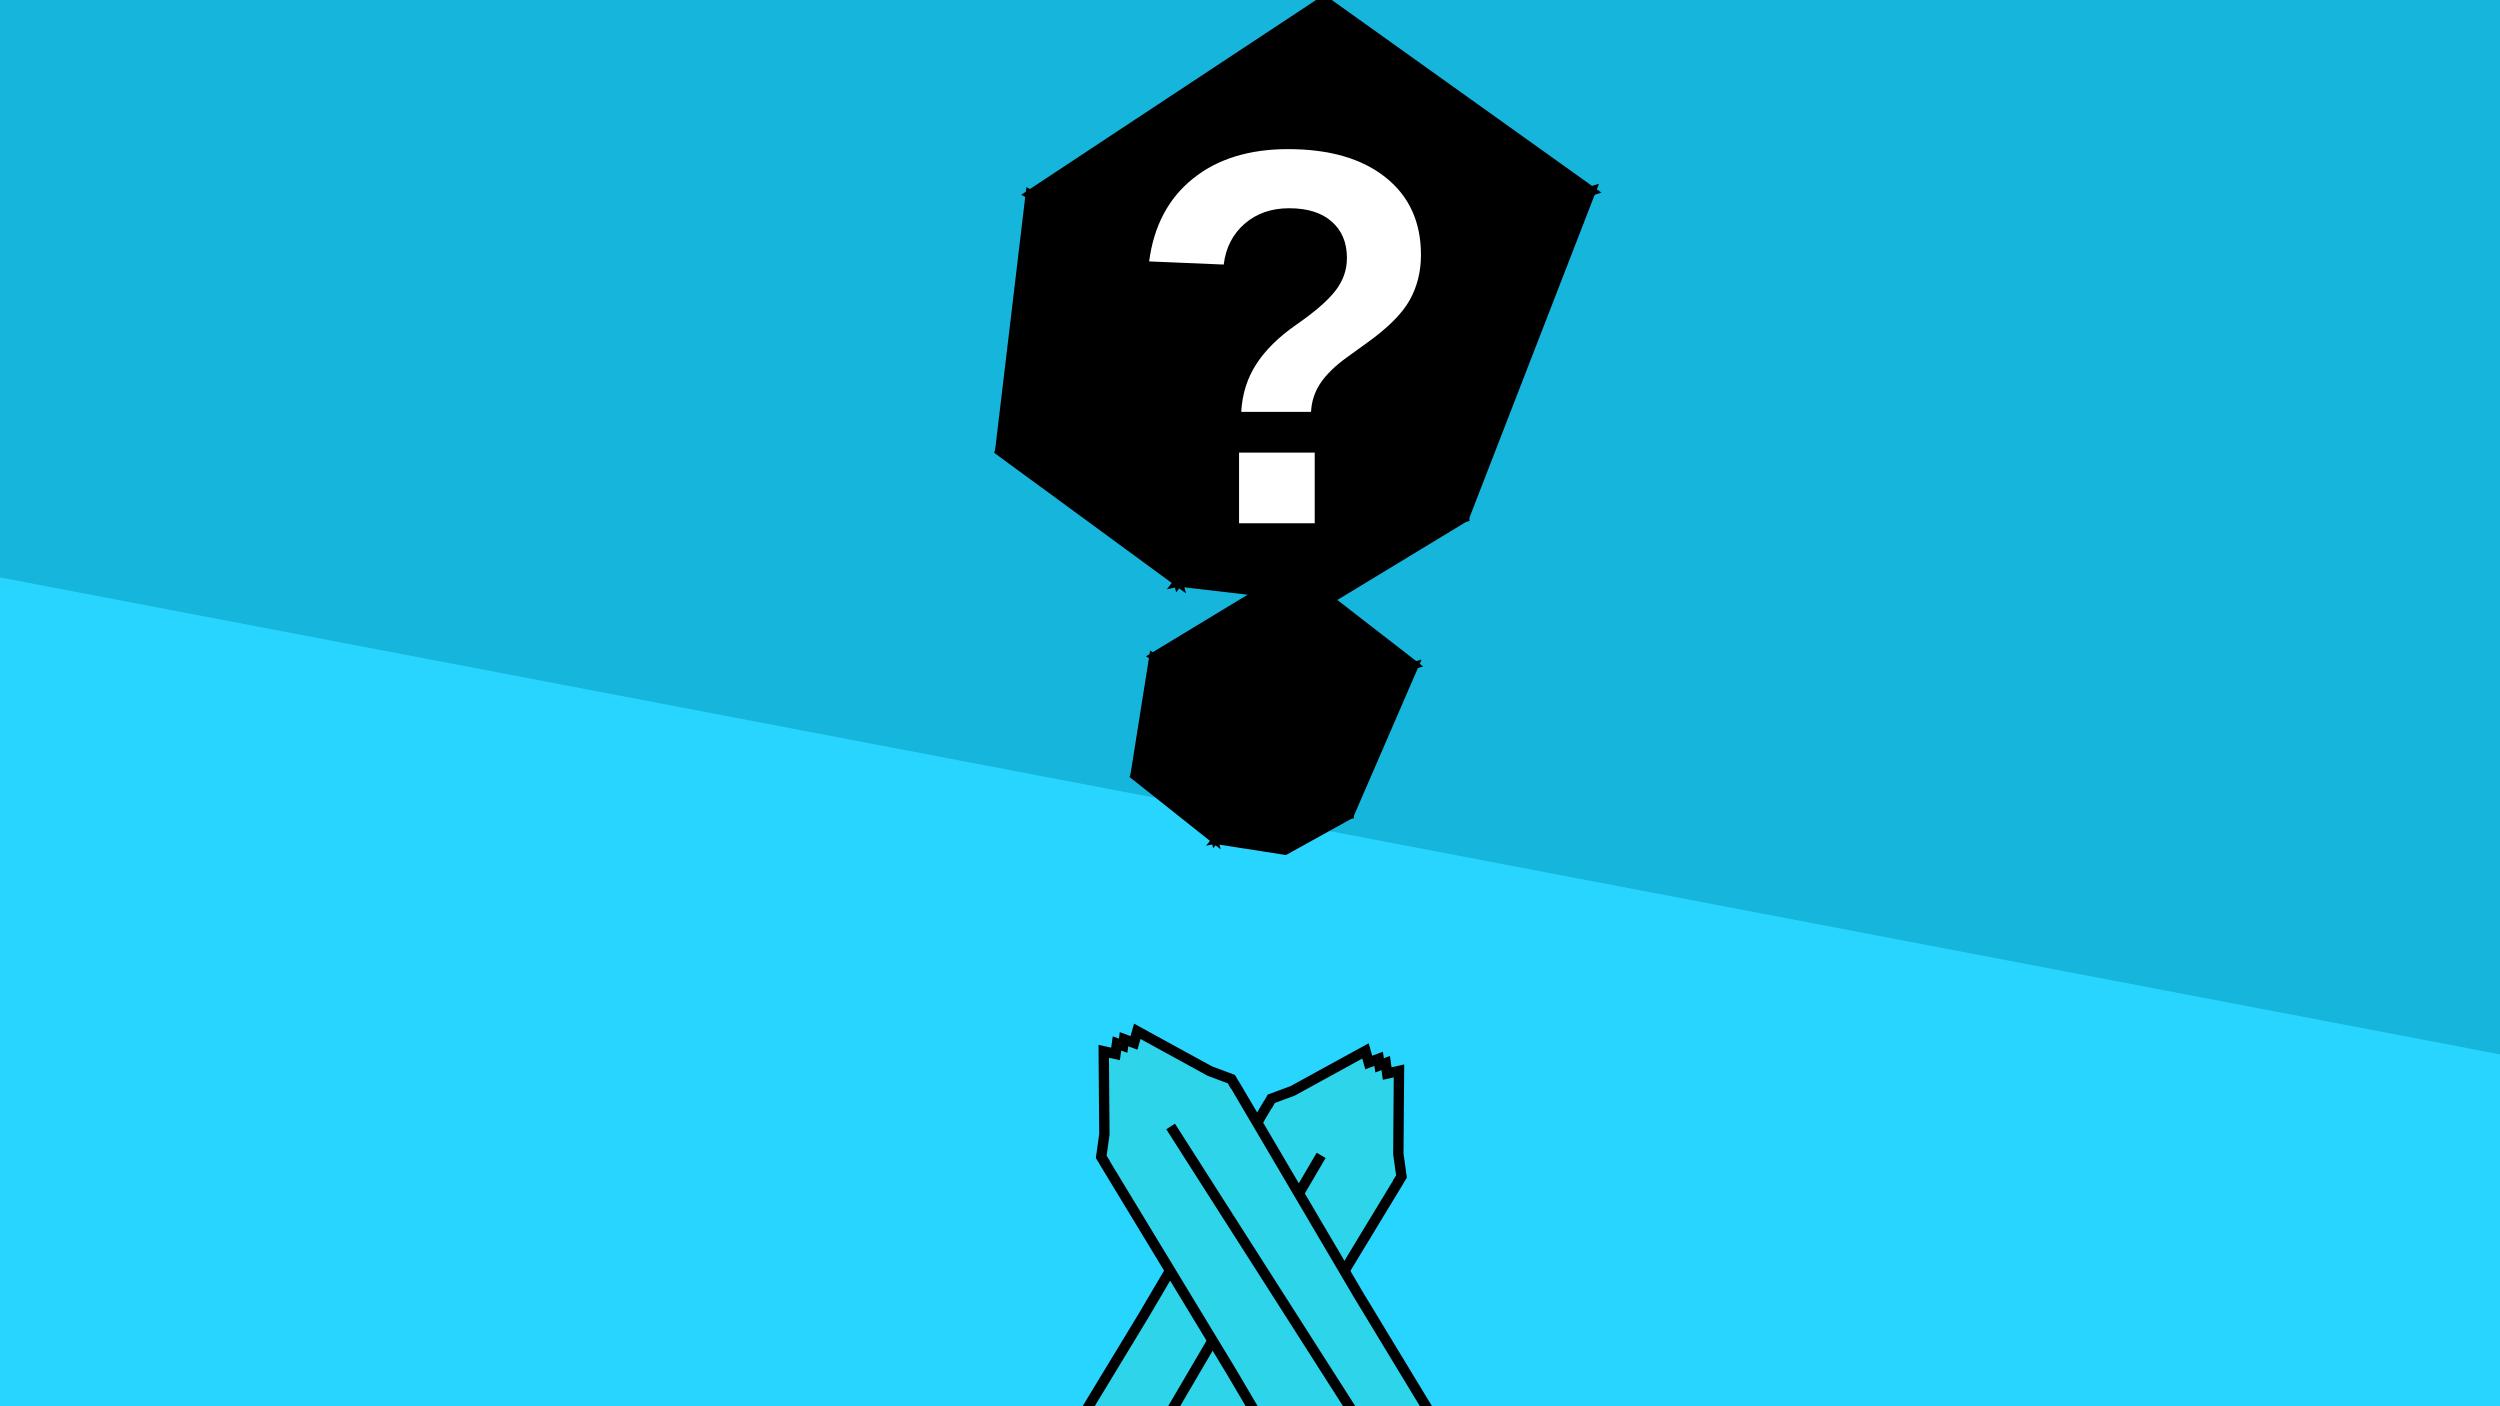
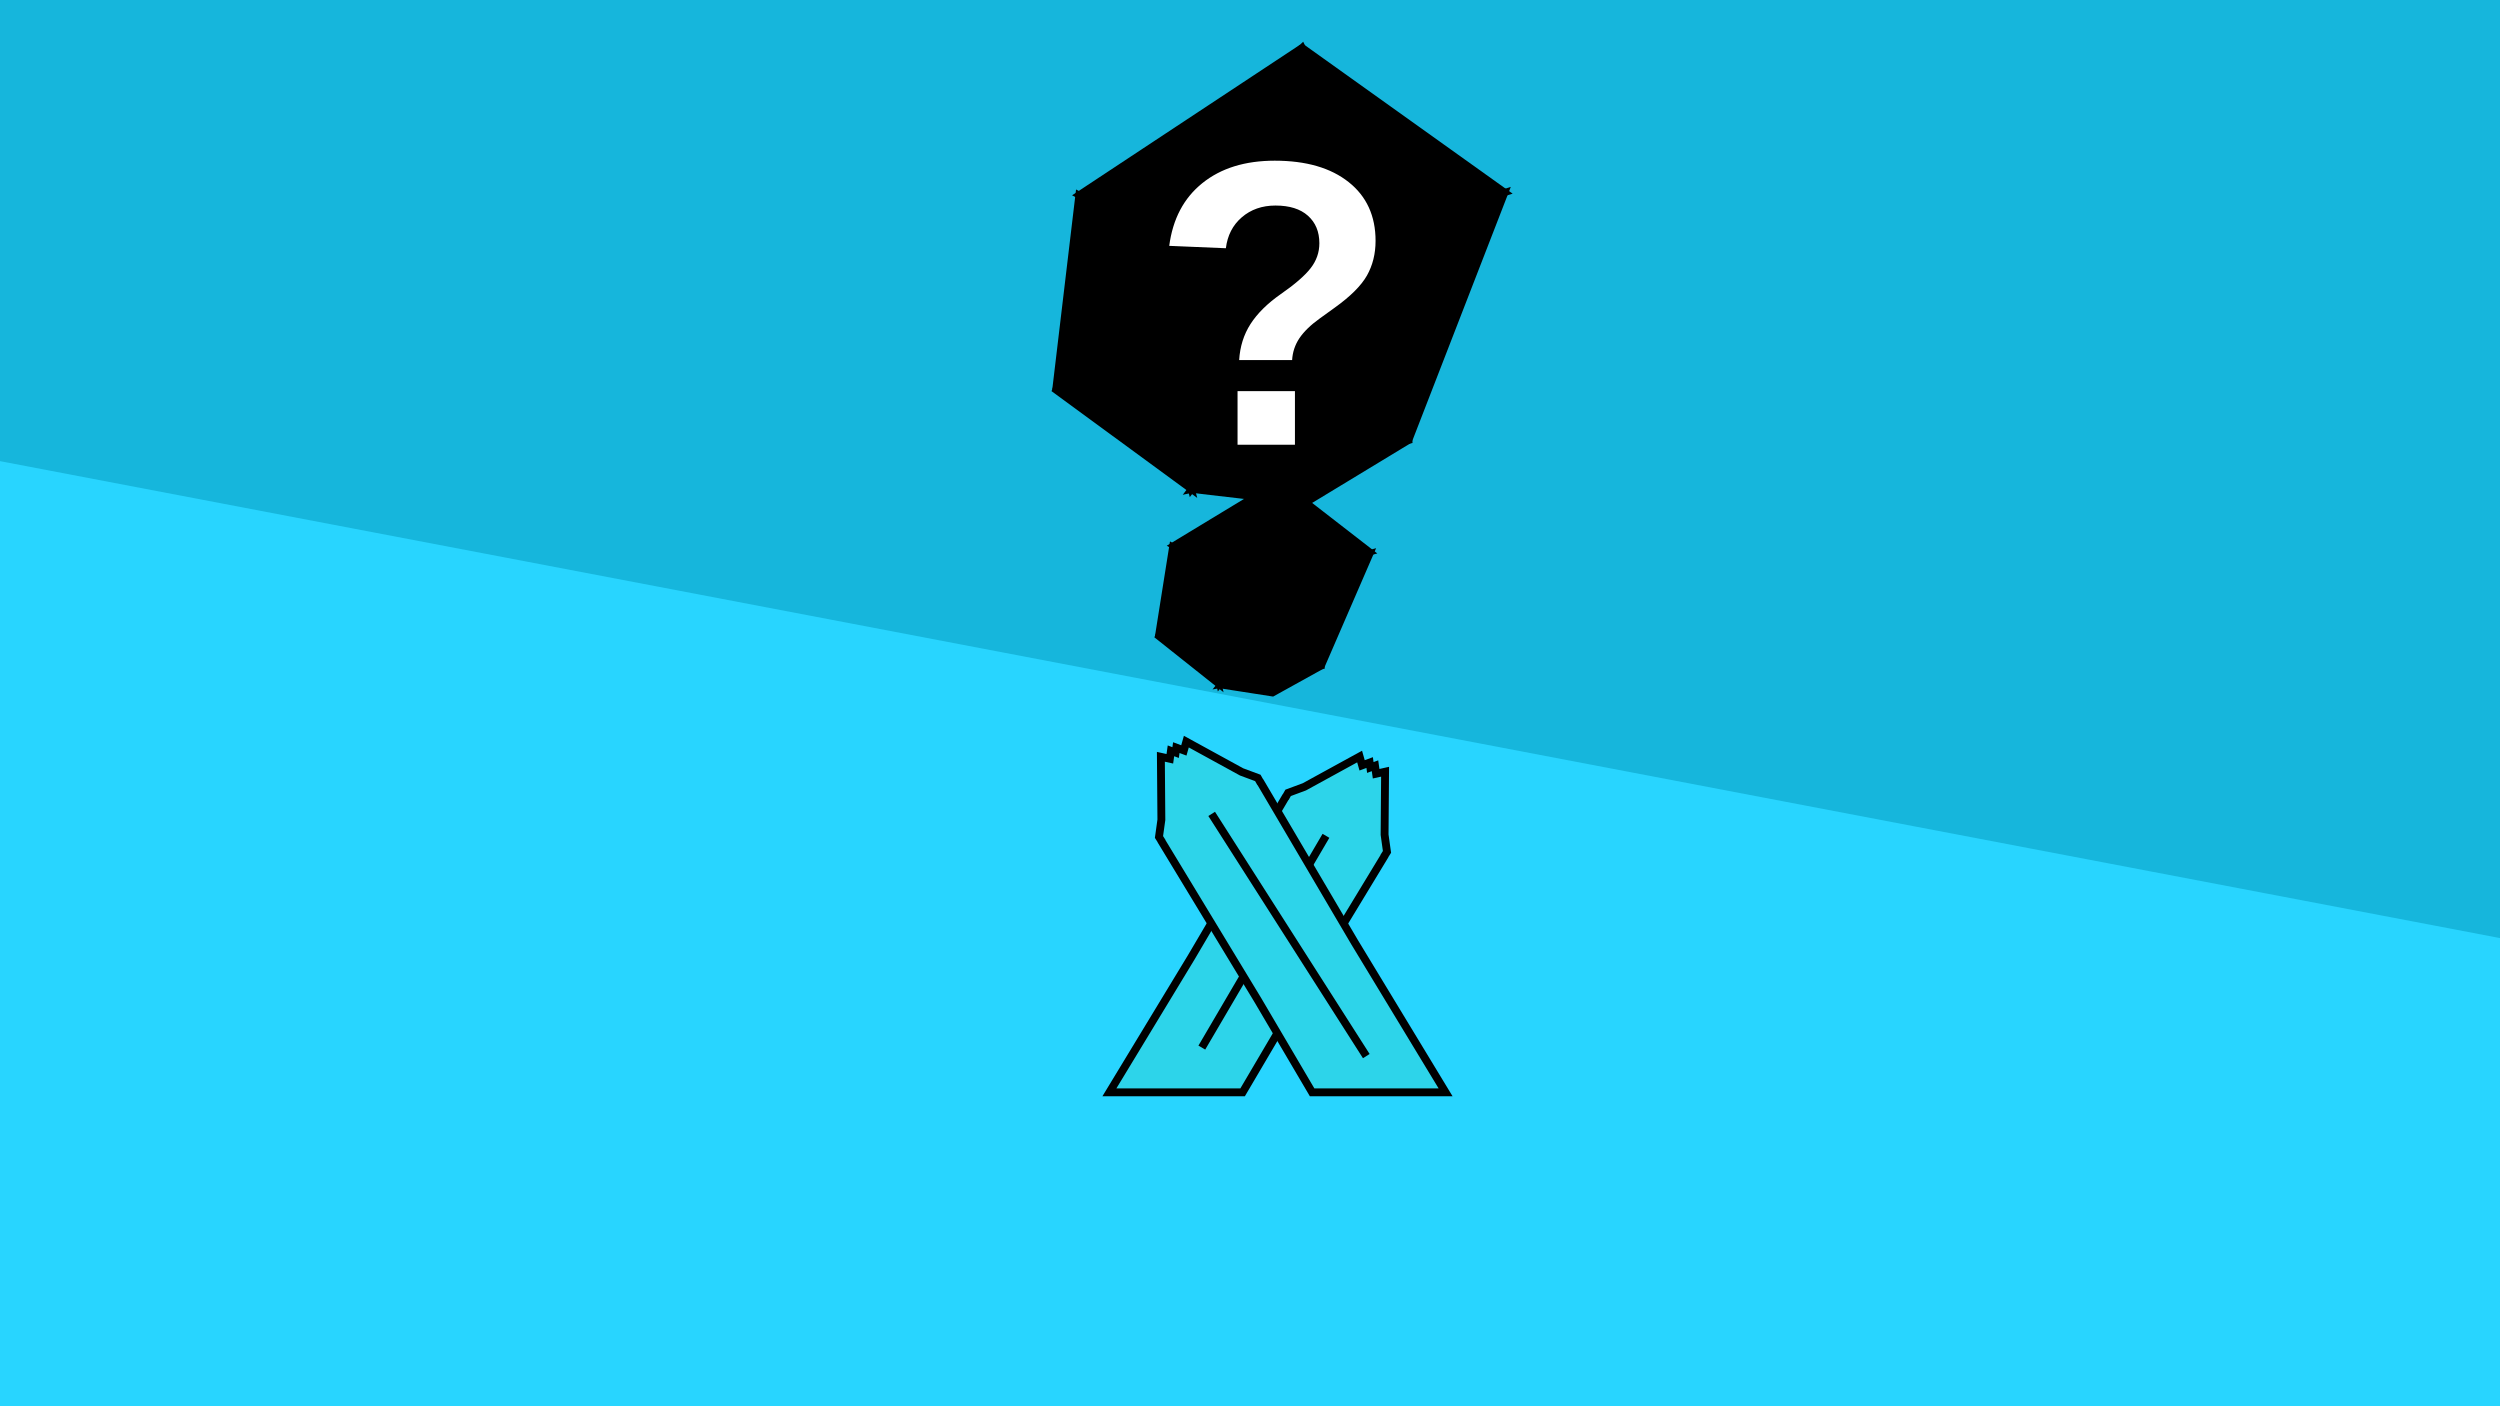
<svg xmlns="http://www.w3.org/2000/svg" width="1366" height="768" viewBox="0 0 361.421 203.2" version="1.1" id="svg2494">
  <defs id="defs2488">
    <filter style="color-interpolation-filters:sRGB" id="filter4552-14" x="-0.033" width="1.066" y="-0.023" height="1.046">
      <feGaussianBlur stdDeviation="0.041" id="feGaussianBlur4554-5" />
    </filter>
  </defs>
  <g id="layer1">
-     <ellipse style="font-variation-settings:normal;opacity:1;vector-effect:none;fill:#16b6dc;fill-opacity:1;stroke:none;stroke-width:0.265;stroke-linecap:butt;stroke-linejoin:miter;stroke-miterlimit:4;stroke-dasharray:none;stroke-dashoffset:0;stroke-opacity:1;stop-color:#000000;stop-opacity:1" id="path4195" cx="193.523" cy="136.133" rx="232.494" ry="250.913" />
-     <path id="path4202" style="font-variation-settings:normal;opacity:1;vector-effect:none;fill:#28d5ff;fill-opacity:1;stroke:none;stroke-width:1.002;stroke-linecap:butt;stroke-linejoin:miter;stroke-miterlimit:4;stroke-dasharray:none;stroke-dashoffset:0;stroke-opacity:1;stop-color:#000000;stop-opacity:1" d="M -122.783 292.094 A 878.719 948.331 0 0 0 -147.295 514.52 A 878.719 948.331 0 0 0 731.426 1462.852 A 878.719 948.331 0 0 0 1604.522 621.623 L -122.783 292.094 z " transform="scale(0.2645833)" />
+     <ellipse style="font-variation-settings:normal;opacity:1;vector-effect:none;fill:#16b6dc;fill-opacity:1;stroke:none;stroke-width:0.265;stroke-linecap:butt;stroke-linejoin:miter;stroke-miterlimit:4;stroke-dasharray:none;stroke-dashoffset:0;stroke-opacity:1;stop-color:#000000;stop-opacity:1" id="path4195" cx="194.278" cy="119.463" rx="232.494" ry="250.913" />
+     <path id="path4202" style="font-variation-settings:normal;opacity:1;vector-effect:none;fill:#28d5ff;fill-opacity:1;stroke:none;stroke-width:0.265;stroke-linecap:butt;stroke-linejoin:miter;stroke-miterlimit:4;stroke-dasharray:none;stroke-dashoffset:0;stroke-opacity:1;stop-color:#000000;stop-opacity:1" d="M -31.731,60.613 A 232.494,250.913 0 0 0 -38.217,119.463 232.494,250.913 0 0 0 194.278,370.376 232.494,250.913 0 0 0 425.285,147.801 Z" />
    <text xml:space="preserve" style="font-weight:normal;font-size:6.35px;line-height:1.25;font-family:Arial;-inkscape-font-specification:Arial;stroke-width:0.265;font-style:normal;font-stretch:normal;font-variant:normal;" x="29.444" y="54.737" id="text3061">
      <tspan id="tspan3059" x="29.444" y="54.737" style="stroke-width:0.265;-inkscape-font-specification:Arial;font-family:Arial;font-weight:normal;font-style:normal;font-stretch:normal;font-variant:normal;font-size:6.35px;" />
    </text>
    <text xml:space="preserve" style="font-weight:900;font-size:4.939px;line-height:1.25;font-family:Arial;-inkscape-font-specification:'Arial Heavy';stroke-width:0.265" x="165.72" y="138.918" id="text3093">
      <tspan id="tspan3091" x="165.72" y="138.918" style="stroke-width:0.265" />
    </text>
-     <path id="path3834-6-5" style="fill:#2dd4ea;fill-opacity:1;stroke:#000000;stroke-width:1.497px;stroke-linecap:butt;stroke-linejoin:miter;stroke-opacity:1" d="m 197.403,151.931 -10.526,5.77 -3.088,1.146 -0.448,0.793 -0.045,0.022 -17.934,30.471 -15.603,25.733 h 25.368 l 8.683,-14.755 18.314,-30.205 v -0.045 l 0.488,-0.775 -0.456,-3.276 0.093,-11.988 -1.705,0.377 -0.213,-1.518 -0.889,0.333 -0.128,-0.942 -1.436,0.532 z" />
-     <path style="fill:none;stroke:#000000;stroke-width:1.497px;stroke-linecap:butt;stroke-linejoin:miter;stroke-opacity:1" d="m 190.996,167.03 -23.636,40.324" id="path3922-7-9" />
-     <path id="path3891-5-6" style="font-variation-settings:normal;vector-effect:none;fill:#2dd4ea;fill-opacity:1;stroke:#000000;stroke-width:1.497px;stroke-linecap:butt;stroke-linejoin:miter;stroke-miterlimit:4;stroke-dasharray:none;stroke-dashoffset:0;stroke-opacity:1;stop-color:#000000" d="m 164.411,149.092 -0.474,1.676 -1.436,-0.532 -0.131,0.942 -0.889,-0.331 -0.211,1.515 -1.705,-0.377 0.093,11.988 -0.456,3.276 0.488,0.775 v 0.045 l 18.314,30.208 10.353,17.591 h 25.415 l -17.319,-28.573 -17.934,-30.471 -0.045,-0.022 -0.45,-0.793 -3.085,-1.146 z" />
-     <path style="fill:none;stroke:#000000;stroke-width:1.497px;stroke-linecap:butt;stroke-linejoin:miter;stroke-opacity:1" d="M 198.677,208.97 169.234,162.852" id="path3924-3-7" />
-     <g transform="matrix(1.564219,0,0,1.564219,-103.8908,34.50974)" style="fill:#000000;fill-opacity:1;stroke-width:0.657;stroke-miterlimit:4;stroke-dasharray:none" id="g1245-64-4-5">
+     <path id="path3834-6-5" style="fill:#2dd4ea;fill-opacity:1;stroke:#000000;stroke-width:1.137px;stroke-linecap:butt;stroke-linejoin:miter;stroke-opacity:1" d="m 196.557,109.371 -7.991,4.381 -2.345,0.87 -0.34,0.602 -0.034,0.017 -13.616,23.135 -11.846,19.538 h 19.26 l 6.593,-11.202 13.905,-22.933 v -0.034 l 0.371,-0.588 -0.346,-2.487 0.071,-9.102 -1.295,0.287 -0.162,-1.152 -0.675,0.253 -0.098,-0.715 -1.09,0.404 z" />
+     <path style="fill:none;stroke:#000000;stroke-width:1.137px;stroke-linecap:butt;stroke-linejoin:miter;stroke-opacity:1" d="M 191.692,120.834 173.746,151.45" id="path3922-7-9" />
+     <path id="path3891-5-6" style="font-variation-settings:normal;vector-effect:none;fill:#2dd4ea;fill-opacity:1;stroke:#000000;stroke-width:1.137px;stroke-linecap:butt;stroke-linejoin:miter;stroke-miterlimit:4;stroke-dasharray:none;stroke-dashoffset:0;stroke-opacity:1;stop-color:#000000" d="m 171.507,107.215 -0.36,1.272 -1.09,-0.404 -0.1,0.715 -0.675,-0.251 -0.16,1.15 -1.295,-0.287 0.071,9.102 -0.346,2.487 0.371,0.588 v 0.034 l 13.905,22.935 7.86,13.356 h 19.296 l -13.15,-21.694 -13.616,-23.135 -0.034,-0.017 -0.342,-0.602 -2.343,-0.87 z" />
+     <path style="fill:none;stroke:#000000;stroke-width:1.137px;stroke-linecap:butt;stroke-linejoin:miter;stroke-opacity:1" d="m 197.523,152.677 -22.354,-35.014" id="path3924-3-7" />
+     <g transform="matrix(1.18762,0,0,1.18762,-35.97342,33.05421)" style="fill:#000000;fill-opacity:1;stroke-width:0.657;stroke-miterlimit:4;stroke-dasharray:none" id="g1245-64-4-5">
      <path style="fill:#000000;fill-opacity:1;stroke:#000000;stroke-width:0.657;stroke-linecap:butt;stroke-linejoin:miter;stroke-miterlimit:4;stroke-dasharray:none;stroke-opacity:1" d="M 175.27,39.944 178.712,55.607 190.587,41.198 Z" id="path1227-9-9-6" />
      <path style="fill:#000000;fill-opacity:1;stroke:#000000;stroke-width:0.657;stroke-linecap:butt;stroke-linejoin:miter;stroke-miterlimit:4;stroke-dasharray:none;stroke-opacity:1" d="m 178.712,55.607 -7.504,-5.962 4.063,-9.701 z" id="path1229-3-4-1" />
      <path style="fill:#000000;fill-opacity:1;stroke:#000000;stroke-width:0.657;stroke-linecap:butt;stroke-linejoin:miter;stroke-miterlimit:4;stroke-dasharray:none;stroke-opacity:1" d="M 178.712,55.607 191.205,53.296 190.587,41.198 Z" id="path1231-2-5-3" />
      <path style="fill:#000000;fill-opacity:1;stroke:#000000;stroke-width:0.657;stroke-linecap:butt;stroke-linejoin:miter;stroke-miterlimit:4;stroke-dasharray:none;stroke-opacity:1" d="m 178.712,55.607 6.497,1.013 5.997,-3.324 z" id="path1233-0-9-5" />
      <path style="fill:#000000;fill-opacity:1;stroke:#000000;stroke-width:0.657;stroke-linecap:butt;stroke-linejoin:miter;stroke-miterlimit:4;stroke-dasharray:none;stroke-opacity:1" d="M 191.205,53.296 197.23,39.394 190.587,41.198 Z" id="path1235-20-3-55" />
      <path style="fill:#000000;fill-opacity:1;stroke:#000000;stroke-width:0.657;stroke-linecap:butt;stroke-linejoin:miter;stroke-miterlimit:4;stroke-dasharray:none;stroke-opacity:1" d="M 175.27,39.944 186.002,30.692 190.587,41.198 Z" id="path1237-9-2-0" />
      <path style="fill:#000000;fill-opacity:1;stroke:#000000;stroke-width:0.657;stroke-linecap:butt;stroke-linejoin:miter;stroke-miterlimit:4;stroke-dasharray:none;stroke-opacity:1" d="m 186.002,30.692 11.228,8.702 -6.643,1.804 z" id="path1239-7-0-1" />
      <path style="fill:#000000;fill-opacity:1;stroke:#000000;stroke-width:0.657;stroke-linecap:butt;stroke-linejoin:miter;stroke-miterlimit:4;stroke-dasharray:none;stroke-opacity:1" d="m 171.208,49.645 1.754,-11.05 2.308,1.349 z" id="path1241-4-7-0" />
      <path style="fill:#000000;fill-opacity:1;stroke:#000000;stroke-width:0.657;stroke-linecap:butt;stroke-linejoin:miter;stroke-miterlimit:4;stroke-dasharray:none;stroke-opacity:1" d="m 172.962,38.595 13.04,-7.903 -10.732,9.253 z" id="path1243-8-4-0" />
    </g>
-     <g transform="matrix(3.337807,-0.1301225,0.1301225,3.337807,-433.4043,-78.21407)" style="fill:#000000;fill-opacity:1;stroke-width:0.4;stroke-miterlimit:4;stroke-dasharray:none" id="g1245-6-2-29">
+     <g transform="matrix(2.534201,-0.0987944,0.0987944,2.534201,-286.1536,-52.53037)" style="fill:#000000;fill-opacity:1;stroke-width:0.4;stroke-miterlimit:4;stroke-dasharray:none" id="g1245-6-2-29">
      <path style="fill:#000000;fill-opacity:1;stroke:#000000;stroke-width:0.4;stroke-linecap:butt;stroke-linejoin:miter;stroke-miterlimit:4;stroke-dasharray:none;stroke-opacity:1" d="M 175.27,39.944 178.712,55.607 190.587,41.198 Z" id="path1227-6-2-7" />
      <path style="fill:#000000;fill-opacity:1;stroke:#000000;stroke-width:0.4;stroke-linecap:butt;stroke-linejoin:miter;stroke-miterlimit:4;stroke-dasharray:none;stroke-opacity:1" d="m 178.712,55.607 -7.504,-5.962 4.063,-9.701 z" id="path1229-4-9-8" />
      <path style="fill:#000000;fill-opacity:1;stroke:#000000;stroke-width:0.4;stroke-linecap:butt;stroke-linejoin:miter;stroke-miterlimit:4;stroke-dasharray:none;stroke-opacity:1" d="M 178.712,55.607 191.205,53.296 190.587,41.198 Z" id="path1231-3-9-4" />
      <path style="fill:#000000;fill-opacity:1;stroke:#000000;stroke-width:0.4;stroke-linecap:butt;stroke-linejoin:miter;stroke-miterlimit:4;stroke-dasharray:none;stroke-opacity:1" d="m 178.712,55.607 6.497,1.013 5.997,-3.324 z" id="path1233-2-7-1" />
      <path style="fill:#000000;fill-opacity:1;stroke:#000000;stroke-width:0.4;stroke-linecap:butt;stroke-linejoin:miter;stroke-miterlimit:4;stroke-dasharray:none;stroke-opacity:1" d="M 191.205,53.296 197.23,39.394 190.587,41.198 Z" id="path1235-2-5-6" />
      <path style="fill:#000000;fill-opacity:1;stroke:#000000;stroke-width:0.4;stroke-linecap:butt;stroke-linejoin:miter;stroke-miterlimit:4;stroke-dasharray:none;stroke-opacity:1" d="M 175.27,39.944 186.002,30.692 190.587,41.198 Z" id="path1237-3-3-7" />
      <path style="fill:#000000;fill-opacity:1;stroke:#000000;stroke-width:0.4;stroke-linecap:butt;stroke-linejoin:miter;stroke-miterlimit:4;stroke-dasharray:none;stroke-opacity:1" d="m 186.002,30.692 11.228,8.702 -6.643,1.804 z" id="path1239-8-1-6" />
      <path style="fill:#000000;fill-opacity:1;stroke:#000000;stroke-width:0.4;stroke-linecap:butt;stroke-linejoin:miter;stroke-miterlimit:4;stroke-dasharray:none;stroke-opacity:1" d="m 171.208,49.645 1.754,-11.05 2.308,1.349 z" id="path1241-8-6-33" />
      <path style="fill:#000000;fill-opacity:1;stroke:#000000;stroke-width:0.4;stroke-linecap:butt;stroke-linejoin:miter;stroke-miterlimit:4;stroke-dasharray:none;stroke-opacity:1" d="m 172.962,38.595 13.04,-7.903 -10.732,9.253 z" id="path1243-7-1-912" />
    </g>
-     <rect style="font-variation-settings:normal;vector-effect:none;fill:#000000;fill-opacity:1;stroke:#000000;stroke-width:1.108px;stroke-linecap:butt;stroke-linejoin:miter;stroke-miterlimit:4;stroke-dasharray:none;stroke-dashoffset:0;stroke-opacity:1;stop-color:#000000" id="rect1193-0-5-6" width="13.6" height="2.148" x="162.334" y="91.023" transform="rotate(-17.04127)" />
-     <path transform="matrix(-4.69332,-3.230636,-3.230636,4.69332,1382.64,757.7066)" id="path1203-2-9-0" style="font-variation-settings:normal;vector-effect:none;fill:#000000;fill-opacity:1;stroke:#000000;stroke-width:0.265px;stroke-linecap:butt;stroke-linejoin:miter;stroke-miterlimit:4;stroke-dasharray:none;stroke-dashoffset:0;stroke-opacity:1;stop-color:#000000" d="m 243.945,15.711 -0.568,0.803 -0.939,-0.292 -0.012,-0.983 0.931,-0.316 z" />
-     <rect style="font-variation-settings:normal;vector-effect:none;fill:#000000;fill-opacity:1;stroke:#000000;stroke-width:1.108px;stroke-linecap:butt;stroke-linejoin:miter;stroke-miterlimit:4;stroke-dasharray:none;stroke-dashoffset:0;stroke-opacity:1;stop-color:#000000" id="rect6171-9-1" width="13.6" height="2.148" x="-179.993" y="-24.286" transform="matrix(-0.9388463,-0.3443364,-0.3443364,0.9388463,0,0)" />
-     <path id="path6201-97" style="font-variation-settings:normal;vector-effect:none;fill:#000000;fill-opacity:1;stroke:#000000;stroke-width:0.766;stroke-linecap:butt;stroke-linejoin:miter;stroke-miterlimit:4;stroke-dasharray:none;stroke-dashoffset:0;stroke-opacity:1;filter:url(#filter4552-14);stop-color:#000000" d="m 1578.381,-550.102 a 85.528,63.174 0 0 0 -84.217,52.158 85.528,63.174 0 0 0 66.723,23.652 85.528,63.174 0 0 0 84.217,-52.158 85.528,63.174 0 0 0 -66.723,-23.652 z" transform="matrix(-0.1301389,0,0,0.1378801,387.2197,135.6003)" />
-     <path id="path6223-9" style="font-variation-settings:normal;vector-effect:none;fill:#000000;fill-opacity:1;stroke:#000000;stroke-width:0.766;stroke-linecap:butt;stroke-linejoin:miter;stroke-miterlimit:4;stroke-dasharray:none;stroke-dashoffset:0;stroke-opacity:1;filter:url(#filter4552-14);stop-color:#000000" d="m 1578.381,-550.102 a 85.528,63.174 0 0 0 -84.217,52.158 85.528,63.174 0 0 0 66.723,23.652 85.528,63.174 0 0 0 84.217,-52.158 85.528,63.174 0 0 0 -66.723,-23.652 z" transform="matrix(0.1301389,0,0,0.1378801,-35.53396,135.3352)" />
-     <path transform="matrix(2.764362,1.902842,1.902842,-2.764362,-512.0218,-372.2725)" id="path6369-5" style="font-variation-settings:normal;vector-effect:none;fill:#000000;fill-opacity:1;stroke:#000000;stroke-width:0.265px;stroke-linecap:butt;stroke-linejoin:miter;stroke-miterlimit:4;stroke-dasharray:none;stroke-dashoffset:0;stroke-opacity:1;stop-color:#000000" d="m 243.945,15.711 -0.568,0.803 -0.939,-0.292 -0.012,-0.983 0.931,-0.316 z" />
-     <path transform="matrix(-1.222543,-0.8415349,-0.8415349,1.222543,499.6811,230.9474)" id="path6371-6" style="font-variation-settings:normal;vector-effect:none;fill:#000000;fill-opacity:1;stroke:none;stroke-width:0.265px;stroke-linecap:butt;stroke-linejoin:miter;stroke-miterlimit:4;stroke-dasharray:none;stroke-dashoffset:0;stroke-opacity:1;stop-color:#000000" d="m 243.945,15.711 -0.568,0.803 -0.939,-0.292 -0.012,-0.983 0.931,-0.316 z" />
-     <path transform="matrix(5.626866,-0.8959021,0.8959021,5.626866,-1213.418,174.6202)" id="path6373-4" style="font-variation-settings:normal;vector-effect:none;fill:#000000;fill-opacity:1;stroke:#000000;stroke-width:0.265px;stroke-linecap:butt;stroke-linejoin:miter;stroke-miterlimit:4;stroke-dasharray:none;stroke-dashoffset:0;stroke-opacity:1;stop-color:#000000" d="m 243.945,15.711 -0.568,0.803 -0.939,-0.292 -0.012,-0.983 0.931,-0.316 z" />
-     <path transform="matrix(3.314219,0.5276856,0.5276856,-3.314219,-646.5283,-29.85227)" id="path6375-4" style="font-variation-settings:normal;vector-effect:none;fill:#000000;fill-opacity:1;stroke:#000000;stroke-width:0.265px;stroke-linecap:butt;stroke-linejoin:miter;stroke-miterlimit:4;stroke-dasharray:none;stroke-dashoffset:0;stroke-opacity:1;stop-color:#000000" d="m 243.945,15.711 -0.568,0.803 -0.939,-0.292 -0.012,-0.983 0.931,-0.316 z" />
-     <path transform="matrix(-1.465719,-0.2333698,-0.2333698,1.465719,526.3031,79.16086)" id="path6377-1" style="font-variation-settings:normal;vector-effect:none;fill:#000000;fill-opacity:1;stroke:none;stroke-width:0.265px;stroke-linecap:butt;stroke-linejoin:miter;stroke-miterlimit:4;stroke-dasharray:none;stroke-dashoffset:0;stroke-opacity:1;stop-color:#000000" d="m 243.945,15.711 -0.568,0.803 -0.939,-0.292 -0.012,-0.983 0.931,-0.316 z" />
-     <text xml:space="preserve" style="font-weight:900;font-size:77.464px;line-height:1.25;font-family:Arial;-inkscape-font-specification:'Arial Heavy';fill:#ffffff;fill-opacity:1;stroke-width:0.807" x="162.565" y="75.654" id="text5152">
-       <tspan id="tspan5150" x="162.565" y="75.654" style="font-size:77.464px;fill:#ffffff;fill-opacity:1;stroke-width:0.807">?</tspan>
+     <rect style="font-variation-settings:normal;vector-effect:none;fill:#000000;fill-opacity:1;stroke:#000000;stroke-width:0.841px;stroke-linecap:butt;stroke-linejoin:miter;stroke-miterlimit:4;stroke-dasharray:none;stroke-dashoffset:0;stroke-opacity:1;stop-color:#000000" id="rect1193-0-5-6" width="10.326" height="1.631" x="162.263" y="88.235" transform="rotate(-17.04127)" />
+     <path transform="matrix(-3.563363,-2.452832,-2.452832,3.563363,1092.662,582.1351)" id="path1203-2-9-0" style="font-variation-settings:normal;vector-effect:none;fill:#000000;fill-opacity:1;stroke:#000000;stroke-width:0.265px;stroke-linecap:butt;stroke-linejoin:miter;stroke-miterlimit:4;stroke-dasharray:none;stroke-dashoffset:0;stroke-opacity:1;stop-color:#000000" d="m 243.945,15.711 -0.568,0.803 -0.939,-0.292 -0.012,-0.983 0.931,-0.316 z" />
+     <rect style="font-variation-settings:normal;vector-effect:none;fill:#000000;fill-opacity:1;stroke:#000000;stroke-width:0.841px;stroke-linecap:butt;stroke-linejoin:miter;stroke-miterlimit:4;stroke-dasharray:none;stroke-dashoffset:0;stroke-opacity:1;stop-color:#000000" id="rect6171-9-1" width="10.326" height="1.631" x="-179.299" y="-26.778" transform="matrix(-0.9388463,-0.3443364,-0.3443364,0.9388463,0,0)" />
+     <path id="path6201-97" style="font-variation-settings:normal;vector-effect:none;fill:#000000;fill-opacity:1;stroke:#000000;stroke-width:0.766;stroke-linecap:butt;stroke-linejoin:miter;stroke-miterlimit:4;stroke-dasharray:none;stroke-dashoffset:0;stroke-opacity:1;filter:url(#filter4552-14);stop-color:#000000" d="m 1578.381,-550.102 a 85.528,63.174 0 0 0 -84.217,52.158 85.528,63.174 0 0 0 66.723,23.652 85.528,63.174 0 0 0 84.217,-52.158 85.528,63.174 0 0 0 -66.723,-23.652 z" transform="matrix(-0.09880682,0,0,0.1046843,336.898,109.8064)" />
+     <path id="path6223-9" style="font-variation-settings:normal;vector-effect:none;fill:#000000;fill-opacity:1;stroke:#000000;stroke-width:0.766;stroke-linecap:butt;stroke-linejoin:miter;stroke-miterlimit:4;stroke-dasharray:none;stroke-dashoffset:0;stroke-opacity:1;filter:url(#filter4552-14);stop-color:#000000" d="m 1578.381,-550.102 a 85.528,63.174 0 0 0 -84.217,52.158 85.528,63.174 0 0 0 66.723,23.652 85.528,63.174 0 0 0 84.217,-52.158 85.528,63.174 0 0 0 -66.723,-23.652 z" transform="matrix(0.09880682,0,0,0.1046843,15.92596,109.605)" />
+     <path transform="matrix(2.098818,1.444716,1.444716,-2.098818,-345.8433,-275.7917)" id="path6369-5" style="font-variation-settings:normal;vector-effect:none;fill:#000000;fill-opacity:1;stroke:#000000;stroke-width:0.265px;stroke-linecap:butt;stroke-linejoin:miter;stroke-miterlimit:4;stroke-dasharray:none;stroke-dashoffset:0;stroke-opacity:1;stop-color:#000000" d="m 243.945,15.711 -0.568,0.803 -0.939,-0.292 -0.012,-0.983 0.931,-0.316 z" />
+     <path transform="matrix(-0.9282055,-0.6389281,-0.6389281,0.9282055,422.2834,182.1978)" id="path6371-6" style="font-variation-settings:normal;vector-effect:none;fill:#000000;fill-opacity:1;stroke:none;stroke-width:0.265px;stroke-linecap:butt;stroke-linejoin:miter;stroke-miterlimit:4;stroke-dasharray:none;stroke-dashoffset:0;stroke-opacity:1;stop-color:#000000" d="m 243.945,15.711 -0.568,0.803 -0.939,-0.292 -0.012,-0.983 0.931,-0.316 z" />
+     <path transform="matrix(4.272149,-0.6802059,0.6802059,4.272149,-878.3726,139.4319)" id="path6373-4" style="font-variation-settings:normal;vector-effect:none;fill:#000000;fill-opacity:1;stroke:#000000;stroke-width:0.265px;stroke-linecap:butt;stroke-linejoin:miter;stroke-miterlimit:4;stroke-dasharray:none;stroke-dashoffset:0;stroke-opacity:1;stop-color:#000000" d="m 243.945,15.711 -0.568,0.803 -0.939,-0.292 -0.012,-0.983 0.931,-0.316 z" />
+     <path transform="matrix(2.516292,0.4006407,0.4006407,-2.516292,-447.9662,-15.81209)" id="path6375-4" style="font-variation-settings:normal;vector-effect:none;fill:#000000;fill-opacity:1;stroke:#000000;stroke-width:0.265px;stroke-linecap:butt;stroke-linejoin:miter;stroke-miterlimit:4;stroke-dasharray:none;stroke-dashoffset:0;stroke-opacity:1;stop-color:#000000" d="m 243.945,15.711 -0.568,0.803 -0.939,-0.292 -0.012,-0.983 0.931,-0.316 z" />
+     <path transform="matrix(-1.112834,-0.177184,-0.177184,1.112834,442.4959,66.95519)" id="path6377-1" style="font-variation-settings:normal;vector-effect:none;fill:#000000;fill-opacity:1;stroke:none;stroke-width:0.265px;stroke-linecap:butt;stroke-linejoin:miter;stroke-miterlimit:4;stroke-dasharray:none;stroke-dashoffset:0;stroke-opacity:1;stop-color:#000000" d="m 243.945,15.711 -0.568,0.803 -0.939,-0.292 -0.012,-0.983 0.931,-0.316 z" />
+     <text xml:space="preserve" style="font-weight:900;font-size:58.814px;line-height:1.25;font-family:Arial;-inkscape-font-specification:'Arial Heavy';fill:#ffffff;fill-opacity:1;stroke-width:0.613" x="166.331" y="64.293" id="text5152">
+       <tspan id="tspan5150" x="166.331" y="64.293" style="font-size:58.814px;fill:#ffffff;fill-opacity:1;stroke-width:0.613">?</tspan>
    </text>
  </g>
</svg>
